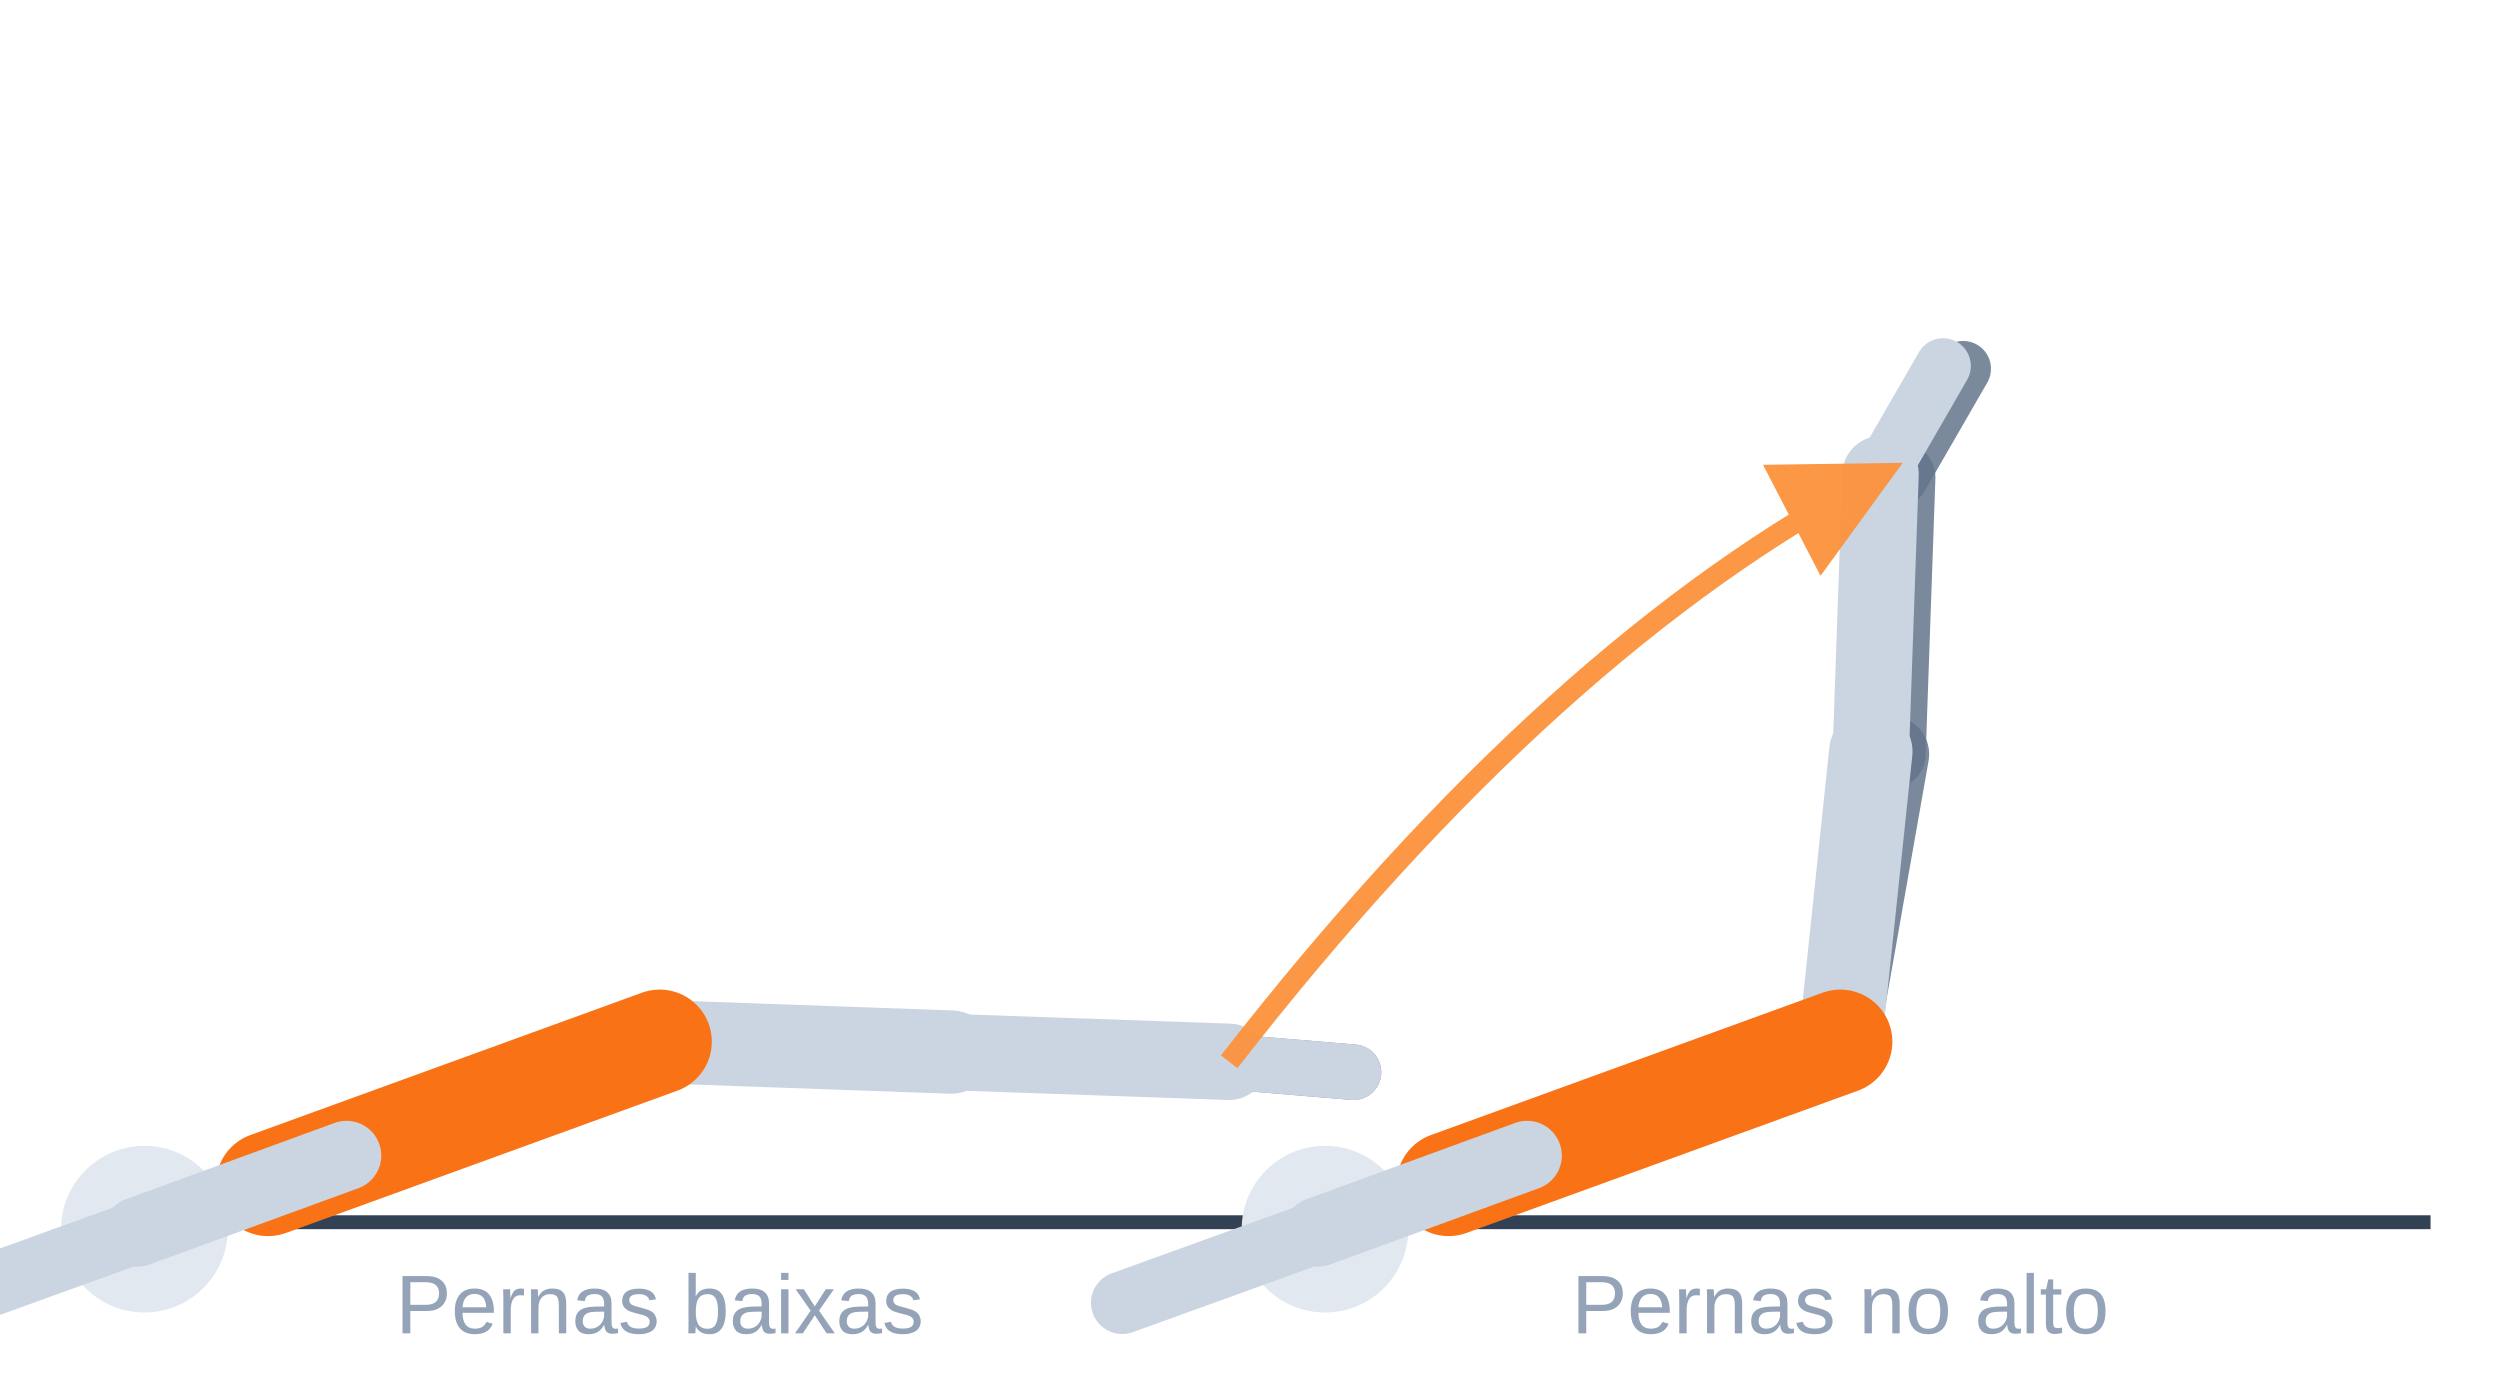
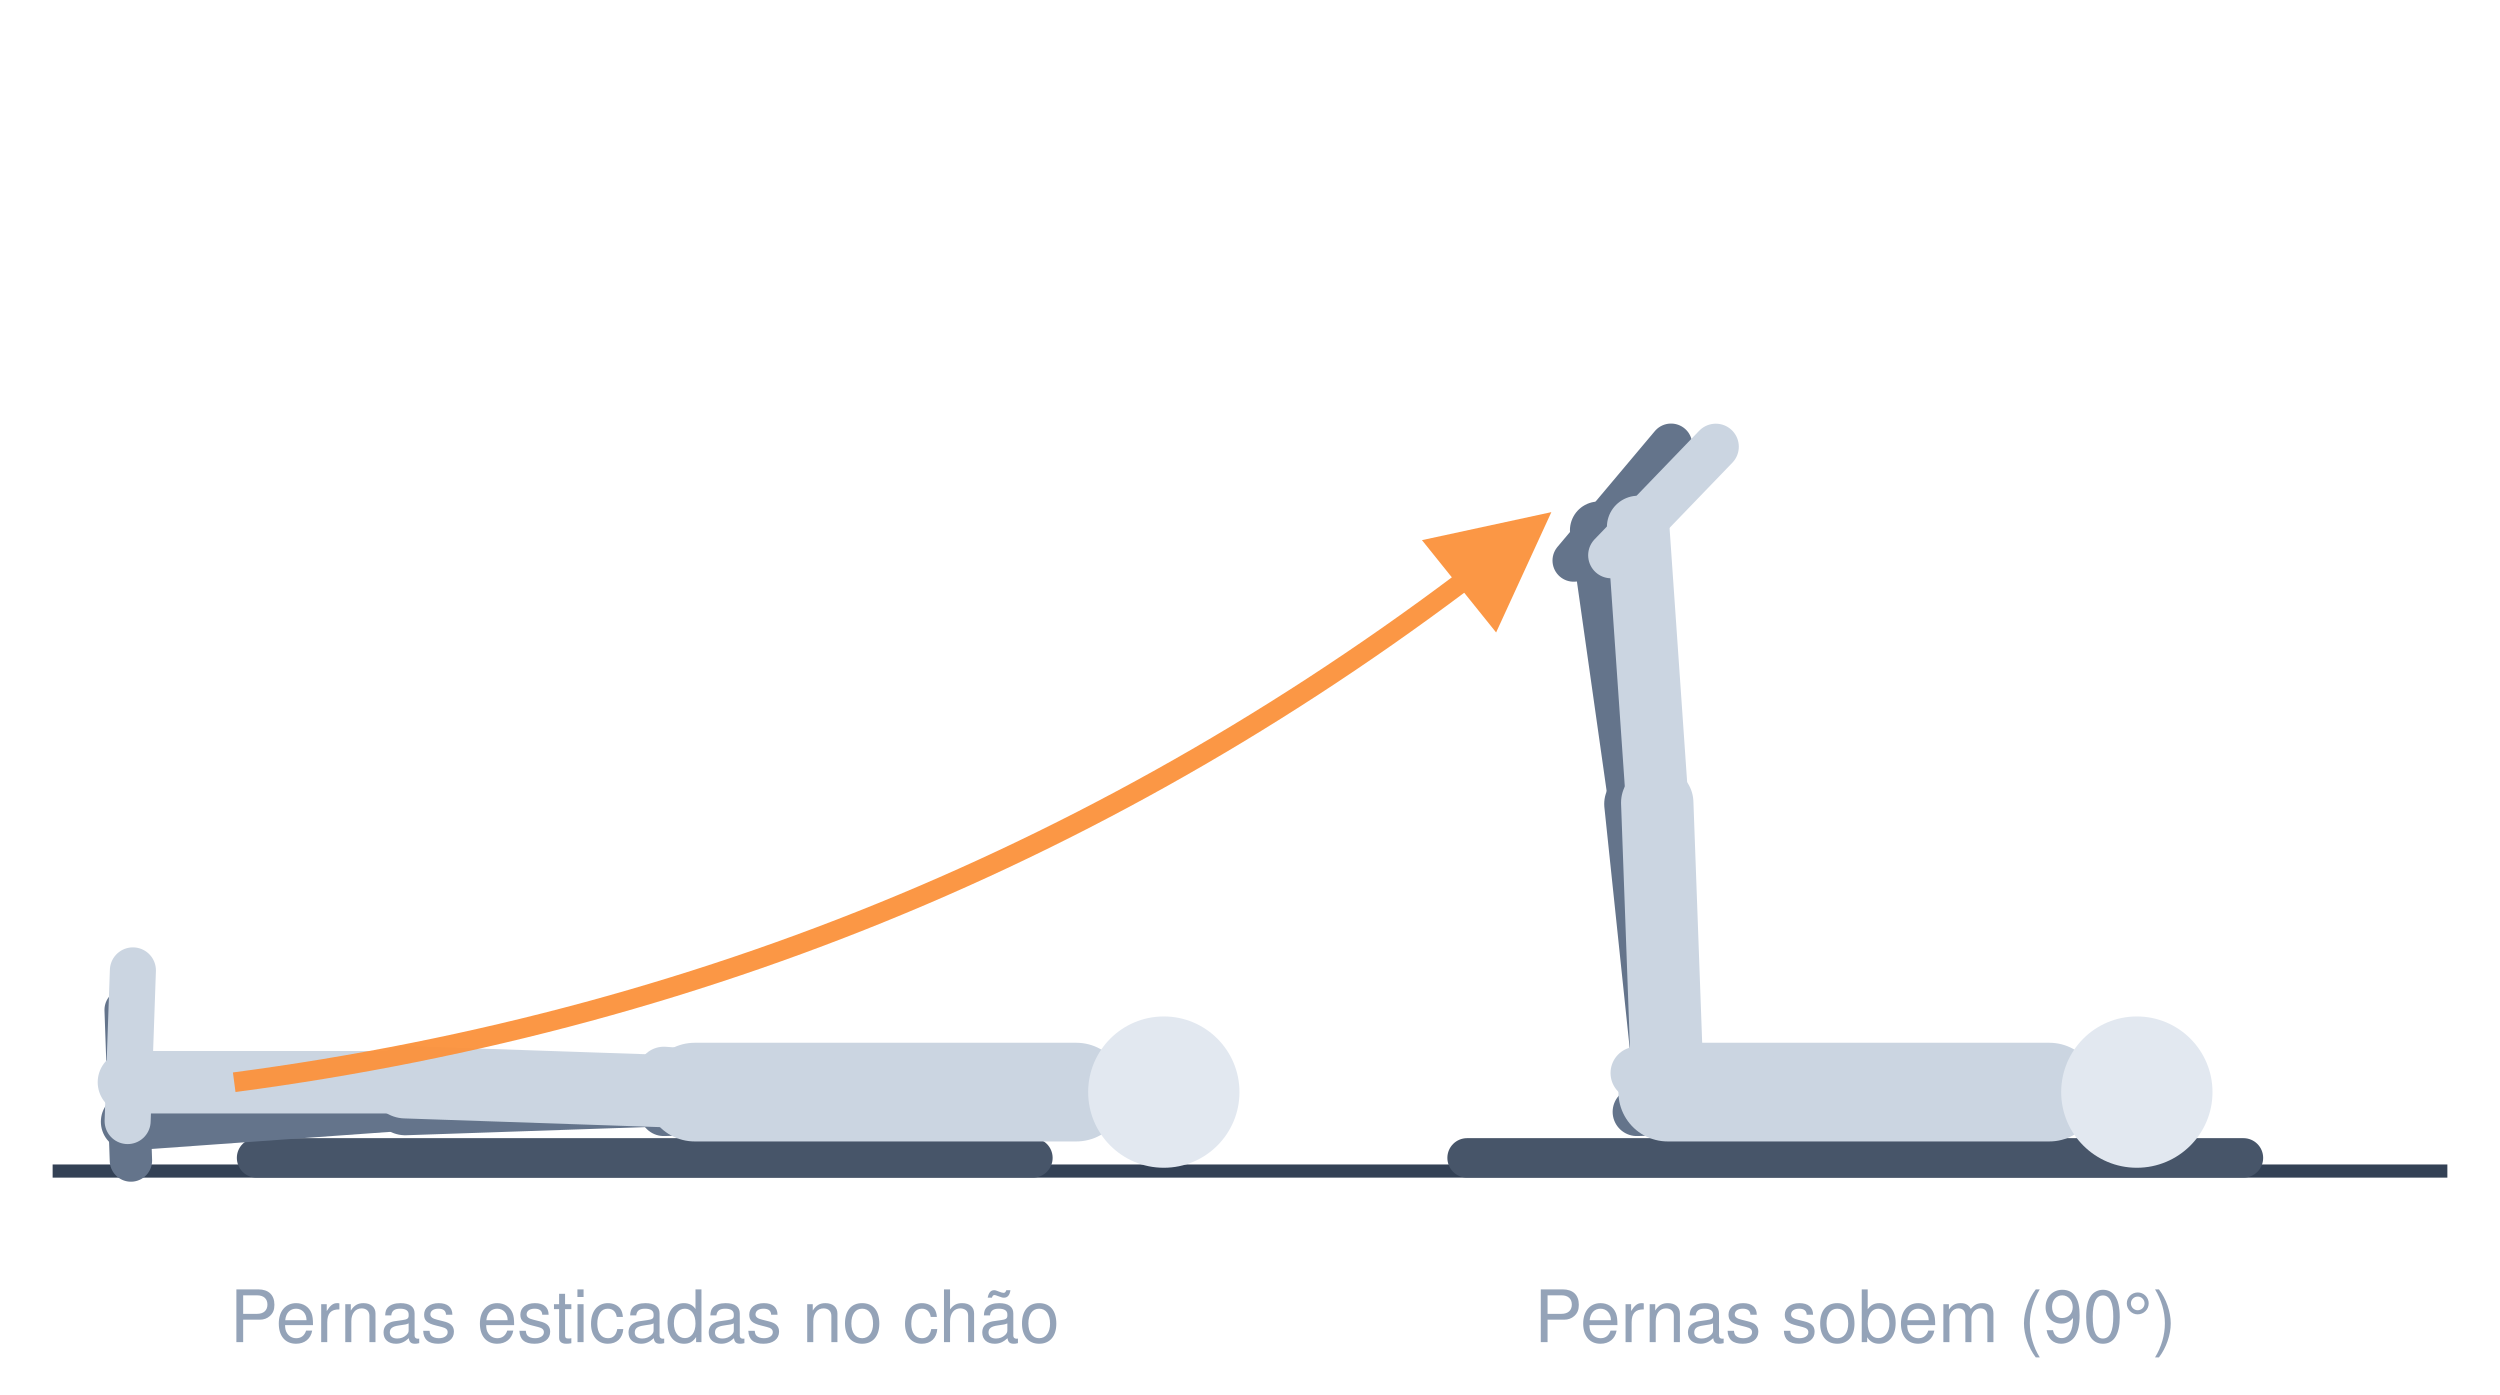
- <svg xmlns="http://www.w3.org/2000/svg" viewBox="0 0 360 200" role="img">
+ <svg xmlns="http://www.w3.org/2000/svg" viewBox="0 0 380 212" role="img" aria-label="abdominal-elevacao-pernas">
  <defs>
    <marker id="ah" viewBox="0 0 10 10" refX="8" refY="5" markerWidth="6" markerHeight="6" orient="auto-start-reverse">
      <path d="M0,0 L10,5 L0,10 z" fill="#fb923c" />
    </marker>
  </defs>
-   <line x1="10" y1="176" x2="350" y2="176" stroke="#334155" stroke-width="2" />
-   <line x1="95.0" y1="150.0" x2="137.0" y2="151.5" stroke="#64748b" stroke-width="11" stroke-linecap="round" opacity="0.85" />
-   <line x1="137.0" y1="151.5" x2="177.0" y2="152.9" stroke="#64748b" stroke-width="10" stroke-linecap="round" opacity="0.85" />
-   <line x1="177.0" y1="152.9" x2="194.9" y2="154.4" stroke="#64748b" stroke-width="8" stroke-linecap="round" opacity="0.85" />
-   <line x1="49.9" y1="166.4" x2="19.8" y2="177.4" stroke="#64748b" stroke-width="9" stroke-linecap="round" opacity="0.85" />
-   <line x1="19.8" y1="177.4" x2="-8.4" y2="187.6" stroke="#64748b" stroke-width="8" stroke-linecap="round" opacity="0.85" />
-   <line x1="95.0" y1="150.0" x2="137.0" y2="151.5" stroke="#cbd5e1" stroke-width="12" stroke-linecap="round" opacity="1.0" />
-   <line x1="137.0" y1="151.5" x2="177.0" y2="152.9" stroke="#cbd5e1" stroke-width="11" stroke-linecap="round" opacity="1.0" />
-   <line x1="177.0" y1="152.9" x2="194.9" y2="154.4" stroke="#cbd5e1" stroke-width="8" stroke-linecap="round" opacity="1.0" />
-   <line x1="95.0" y1="150.0" x2="38.6" y2="170.5" stroke="#f97316" stroke-width="15" stroke-linecap="round" opacity="1.0" />
-   <circle cx="20.8" cy="177.0" r="12" fill="#e2e8f0" opacity="1.0" />
-   <line x1="49.9" y1="166.4" x2="19.8" y2="177.4" stroke="#cbd5e1" stroke-width="10" stroke-linecap="round" opacity="1.0" />
-   <line x1="19.8" y1="177.4" x2="-8.4" y2="187.6" stroke="#cbd5e1" stroke-width="9" stroke-linecap="round" opacity="1.0" />
-   <line x1="265.0" y1="150.0" x2="272.3" y2="108.6" stroke="#64748b" stroke-width="11" stroke-linecap="round" opacity="0.85" />
-   <line x1="272.3" y1="108.6" x2="273.7" y2="68.7" stroke="#64748b" stroke-width="10" stroke-linecap="round" opacity="0.85" />
-   <line x1="273.7" y1="68.7" x2="282.7" y2="53.1" stroke="#64748b" stroke-width="8" stroke-linecap="round" opacity="0.85" />
-   <line x1="219.9" y1="166.4" x2="189.8" y2="177.4" stroke="#64748b" stroke-width="9" stroke-linecap="round" opacity="0.85" />
-   <line x1="189.8" y1="177.4" x2="161.6" y2="187.6" stroke="#64748b" stroke-width="8" stroke-linecap="round" opacity="0.85" />
-   <line x1="265.0" y1="150.0" x2="269.4" y2="108.2" stroke="#cbd5e1" stroke-width="12" stroke-linecap="round" opacity="1.0" />
-   <line x1="269.4" y1="108.2" x2="270.8" y2="68.3" stroke="#cbd5e1" stroke-width="11" stroke-linecap="round" opacity="1.0" />
-   <line x1="270.8" y1="68.3" x2="279.8" y2="52.7" stroke="#cbd5e1" stroke-width="8" stroke-linecap="round" opacity="1.0" />
-   <line x1="265.0" y1="150.0" x2="208.6" y2="170.5" stroke="#f97316" stroke-width="15" stroke-linecap="round" opacity="1.0" />
-   <circle cx="190.8" cy="177.0" r="12" fill="#e2e8f0" opacity="1.0" />
-   <line x1="219.9" y1="166.4" x2="189.8" y2="177.4" stroke="#cbd5e1" stroke-width="10" stroke-linecap="round" opacity="1.0" />
-   <line x1="189.8" y1="177.4" x2="161.6" y2="187.6" stroke="#cbd5e1" stroke-width="9" stroke-linecap="round" opacity="1.0" />
-   <path d="M177.0,152.9 Q223.9,92.6 270.8,68.3" fill="none" stroke="#fb923c" stroke-width="3" marker-end="url(#ah)" opacity="0.95" />
-   <text x="95" y="192" fill="#94a3b8" font-family="Arial" font-size="12" text-anchor="middle">Pernas baixas</text>
-   <text x="265" y="192" fill="#94a3b8" font-family="Arial" font-size="12" text-anchor="middle">Pernas no alto</text>
+   <line x1="8.0" y1="178.0" x2="372.0" y2="178.0" stroke="#334155" stroke-width="2" stroke-linecap="butt" />
+   <rect x="36.0" y="173.0" width="124.0" height="6.0" rx="3" fill="#475569" />
+   <rect x="220.0" y="173.0" width="124.0" height="6.0" rx="3" fill="#475569" />
+   <line x1="105.6" y1="166.0" x2="61.6" y2="167.5" stroke="#64748b" stroke-width="10.12" stroke-linecap="round" />
+   <line x1="61.6" y1="167.5" x2="19.7" y2="170.5" stroke="#64748b" stroke-width="8.74" stroke-linecap="round" />
+   <line x1="19.9" y1="176.4" x2="19.1" y2="153.5" stroke="#64748b" stroke-width="6.44" stroke-linecap="round" />
+   <line x1="157.8" y1="166.0" x2="127.8" y2="168.1" stroke="#64748b" stroke-width="8.74" stroke-linecap="round" />
+   <line x1="127.8" y1="168.1" x2="100.9" y2="169.0" stroke="#64748b" stroke-width="7.36" stroke-linecap="round" />
+   <line x1="105.6" y1="166.0" x2="163.6" y2="166.0" stroke="#cbd5e1" stroke-width="15.0" stroke-linecap="round" />
+   <line x1="163.6" y1="166.0" x2="176.9" y2="166.0" stroke="#cbd5e1" stroke-width="8.0" stroke-linecap="round" />
+   <circle cx="176.9" cy="166.0" r="11.5" fill="#e2e8f0" />
+   <line x1="105.6" y1="166.0" x2="61.6" y2="164.5" stroke="#cbd5e1" stroke-width="11.0" stroke-linecap="round" />
+   <line x1="61.6" y1="164.5" x2="19.6" y2="164.5" stroke="#cbd5e1" stroke-width="9.5" stroke-linecap="round" />
+   <line x1="19.4" y1="170.4" x2="20.2" y2="147.5" stroke="#cbd5e1" stroke-width="7.0" stroke-linecap="round" />
+   <line x1="157.8" y1="166.0" x2="127.8" y2="165.0" stroke="#cbd5e1" stroke-width="9.5" stroke-linecap="round" />
+   <line x1="127.8" y1="165.0" x2="100.9" y2="163.1" stroke="#cbd5e1" stroke-width="8.0" stroke-linecap="round" />
+   <line x1="253.5" y1="166.0" x2="248.9" y2="122.2" stroke="#64748b" stroke-width="10.12" stroke-linecap="round" />
+   <line x1="248.9" y1="122.2" x2="243.0" y2="80.6" stroke="#64748b" stroke-width="8.74" stroke-linecap="round" />
+   <line x1="239.2" y1="85.2" x2="254.0" y2="67.6" stroke="#64748b" stroke-width="6.44" stroke-linecap="round" />
+   <line x1="305.7" y1="166.0" x2="275.7" y2="168.1" stroke="#64748b" stroke-width="8.74" stroke-linecap="round" />
+   <line x1="275.7" y1="168.1" x2="248.8" y2="169.0" stroke="#64748b" stroke-width="7.36" stroke-linecap="round" />
+   <line x1="253.5" y1="166.0" x2="311.5" y2="166.0" stroke="#cbd5e1" stroke-width="15.0" stroke-linecap="round" />
+   <line x1="311.5" y1="166.0" x2="324.8" y2="166.0" stroke="#cbd5e1" stroke-width="8.0" stroke-linecap="round" />
+   <circle cx="324.8" cy="166.0" r="11.5" fill="#e2e8f0" />
+   <line x1="253.5" y1="166.0" x2="251.9" y2="122.0" stroke="#cbd5e1" stroke-width="11.0" stroke-linecap="round" />
+   <line x1="251.9" y1="122.0" x2="249.0" y2="80.1" stroke="#cbd5e1" stroke-width="9.5" stroke-linecap="round" />
+   <line x1="244.9" y1="84.4" x2="260.8" y2="67.9" stroke="#cbd5e1" stroke-width="7.0" stroke-linecap="round" />
+   <line x1="305.7" y1="166.0" x2="275.7" y2="165.0" stroke="#cbd5e1" stroke-width="9.5" stroke-linecap="round" />
+   <line x1="275.7" y1="165.0" x2="248.8" y2="163.1" stroke="#cbd5e1" stroke-width="8.0" stroke-linecap="round" />
+   <path d="M35.6,164.5 Q146.1,149.9 233.0,80.1" fill="none" stroke="#fb923c" stroke-width="3" marker-end="url(#ah)" opacity="0.95" />
+   <text x="98.0" y="204.0" fill="#94a3b8" font-family="-apple-system,Helvetica,Arial,sans-serif" font-size="11" font-weight="400" text-anchor="middle">Pernas esticadas no chão</text>
+   <text x="282.0" y="204.0" fill="#94a3b8" font-family="-apple-system,Helvetica,Arial,sans-serif" font-size="11" font-weight="400" text-anchor="middle">Pernas sobem (90°)</text>
</svg>
